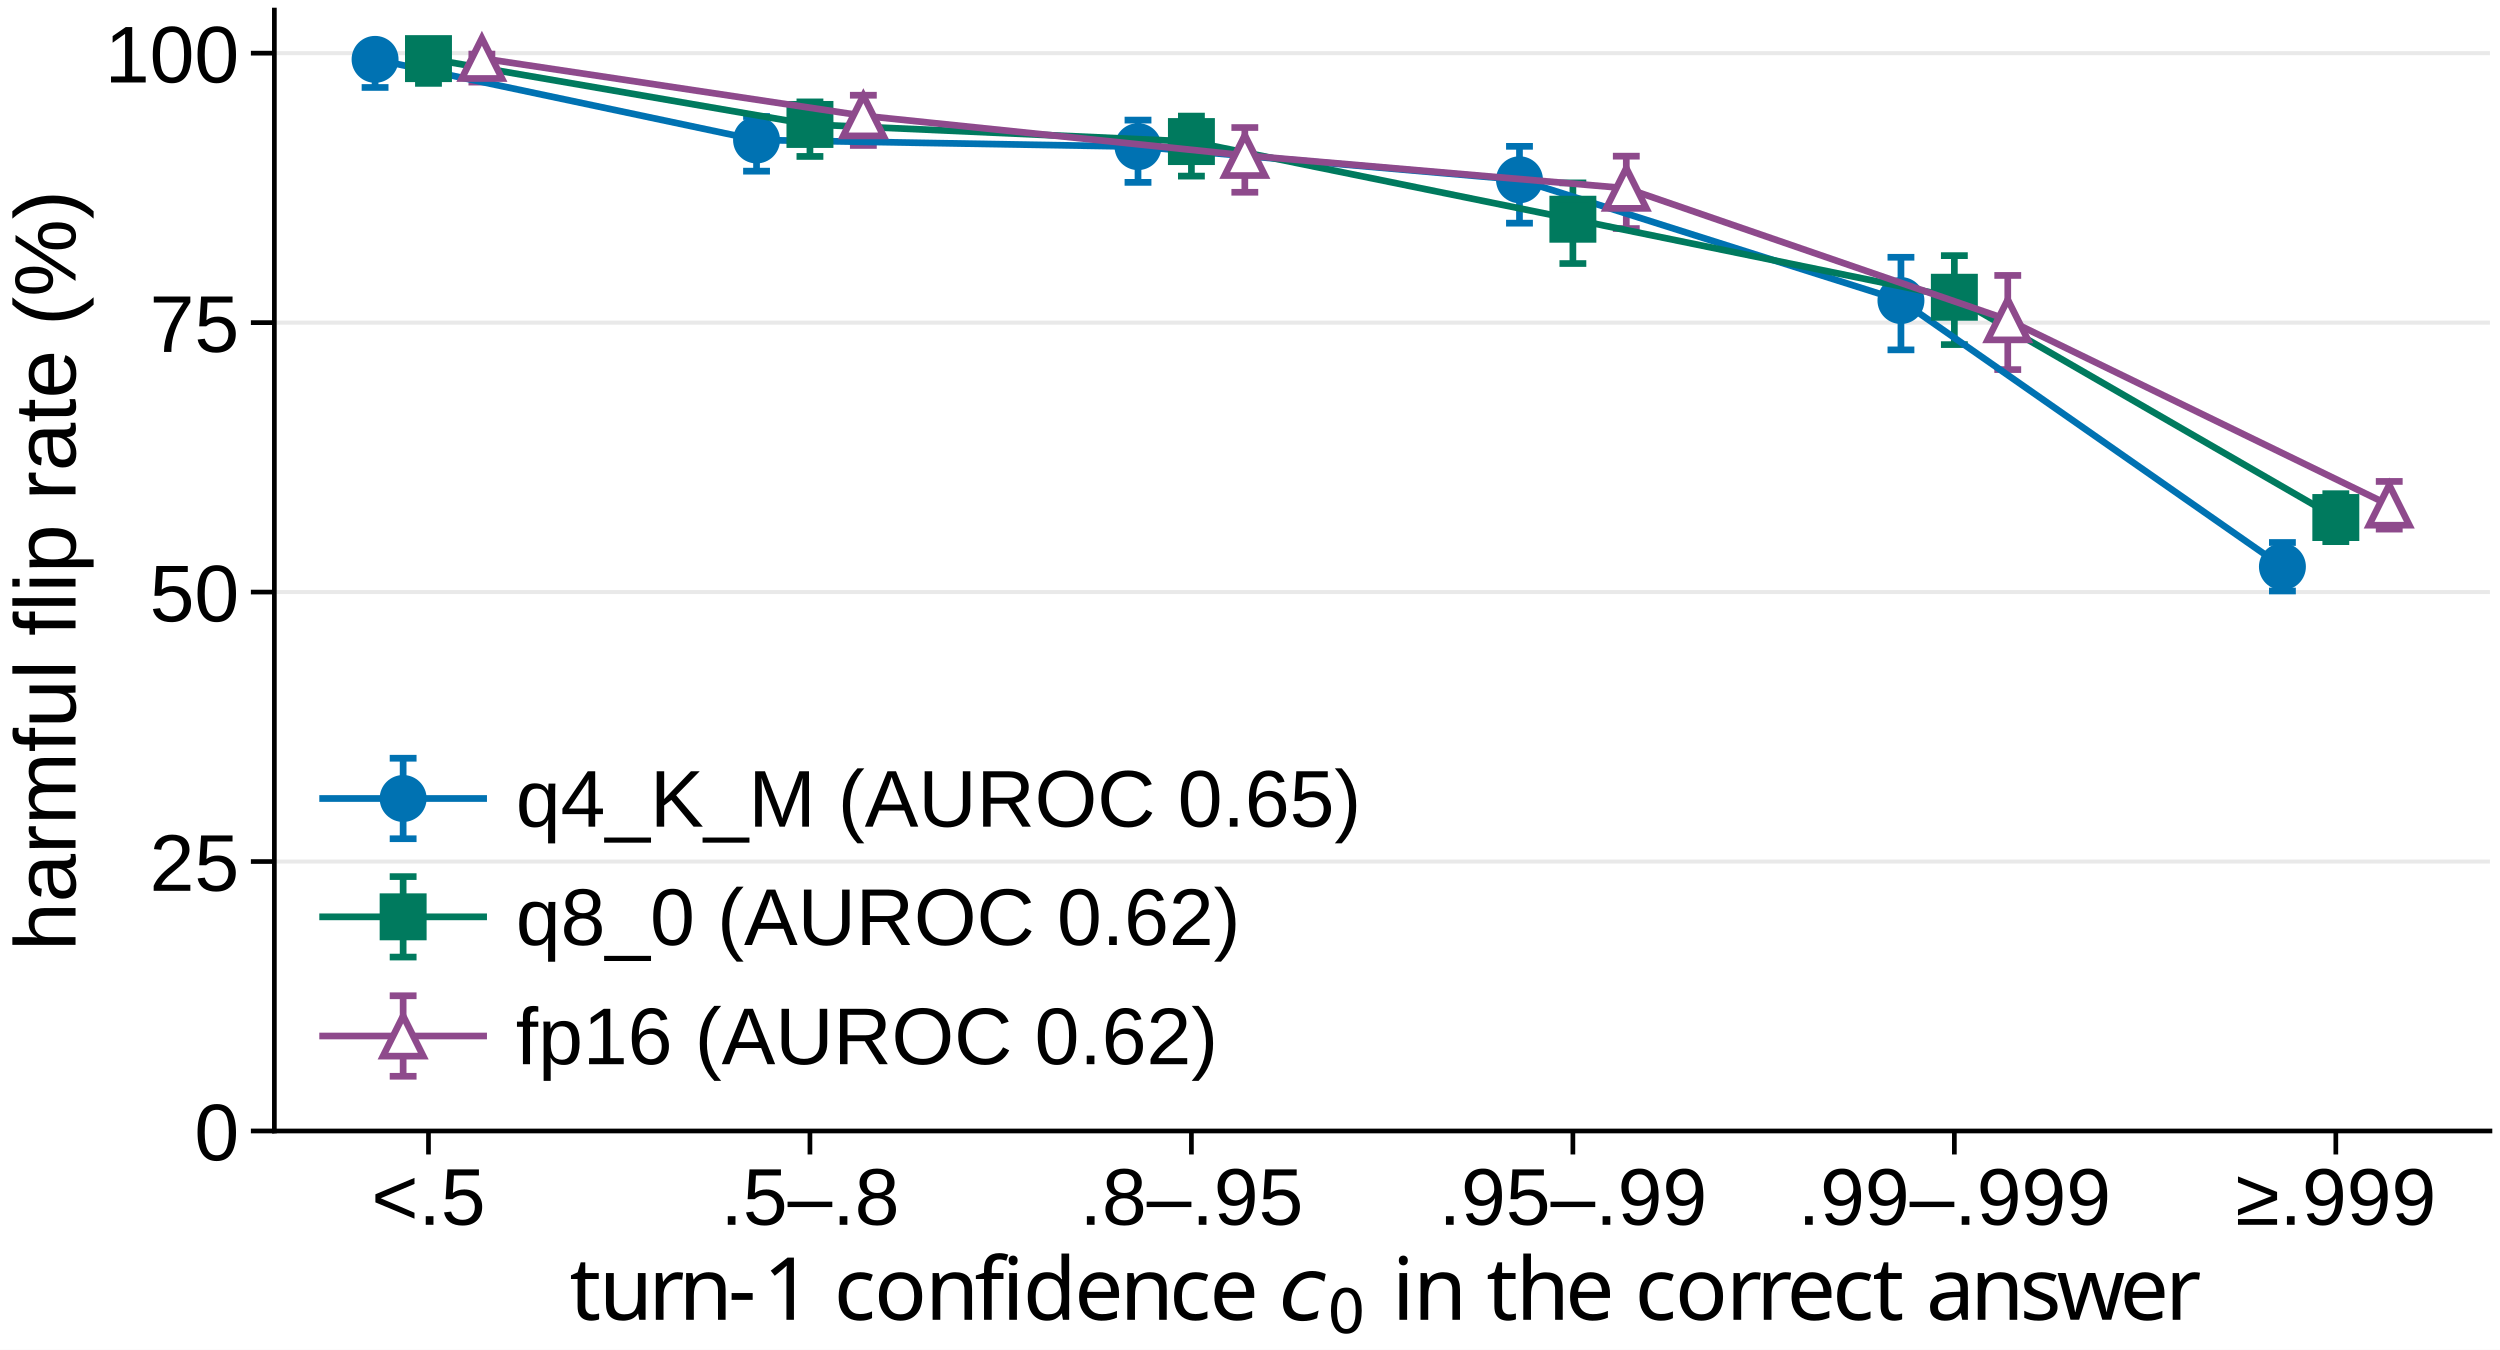
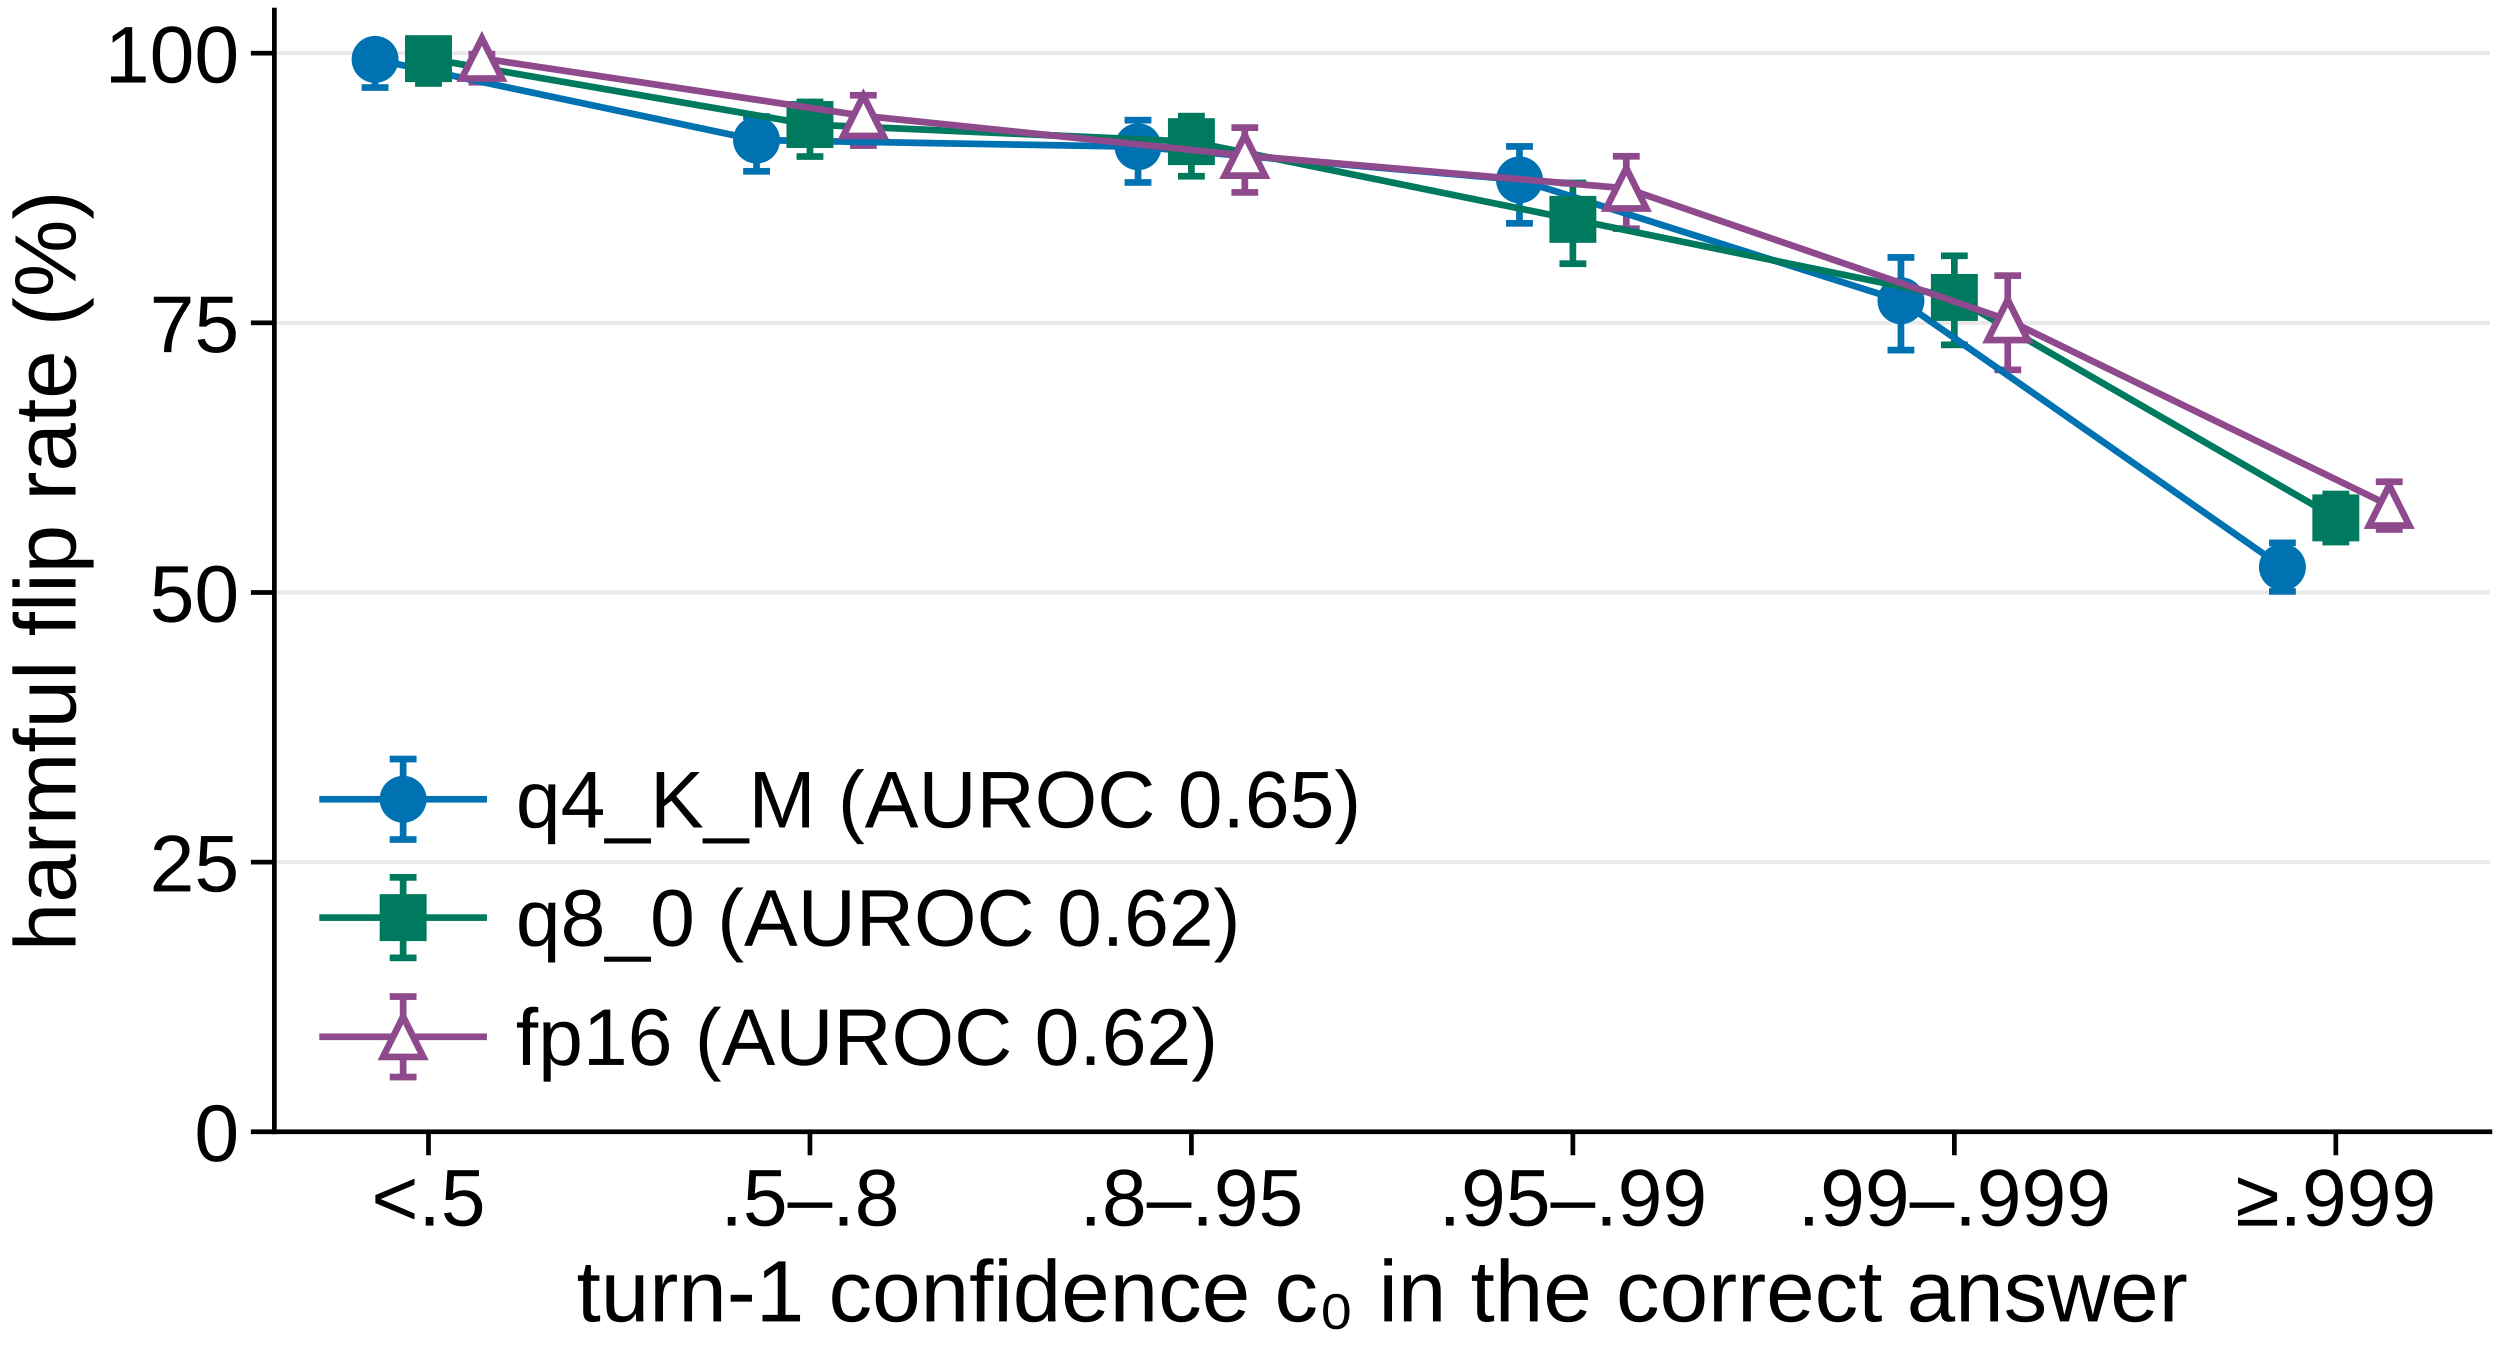
<svg xmlns="http://www.w3.org/2000/svg" xmlns:xlink="http://www.w3.org/1999/xlink" width="745.512pt" height="402.52pt" viewBox="0 0 745.512 402.52" version="1.1">
  <defs>
    <style type="text/css">*{stroke-linejoin: round; stroke-linecap: butt}</style>
  </defs>
  <g id="figure_1">
    <g id="patch_1">
      <path d="M 0 402.52  L 745.512 402.52  L 745.512 0  L 0 0  z " style="fill: #ffffff" />
    </g>
    <g id="axes_1">
      <g id="patch_2">
-         <path d="M 81.817 337.264  L 742.512 337.264  L 742.512 3  L 81.817 3  z " style="fill: #ffffff" />
+         <path d="M 81.817 337.5  L 742.512 337.5  L 742.512 3  L 81.817 3  z " style="fill: #ffffff" />
      </g>
      <g id="matplotlib.axis_1">
        <g id="xtick_1">
          <g id="line2d_1">
            <defs>
              <path id="m3ec4b4670c" d="M 0 0  L 0 7  " style="stroke: #000000; stroke-width: 1.4" />
            </defs>
            <g>
-               <use xlink:href="#m3ec4b4670c" x="127.775" y="337.264" style="stroke: #000000; stroke-width: 1.4" />
+               <use xlink:href="#m3ec4b4670c" x="127.775" y="337.5" style="stroke: #000000; stroke-width: 1.4" />
            </g>
          </g>
          <g id="text_1">
-             <text style="font-size: 24px; font-family: 'Segoe UI', 'Arial', 'DejaVu Sans'; text-anchor: middle" x="127.775" y="365.237" transform="rotate(-0 127.7745 365.237)">&lt;.5</text>
+             <text style="font-size: 24px; font-family: 'Segoe UI', 'Arial', 'DejaVu Sans'; text-anchor: middle" x="127.775" y="365.473" transform="rotate(-0 127.7745 365.4726)">&lt;.5</text>
          </g>
        </g>
        <g id="xtick_2">
          <g id="line2d_2">
            <g>
-               <use xlink:href="#m3ec4b4670c" x="241.53" y="337.264" style="stroke: #000000; stroke-width: 1.4" />
+               <use xlink:href="#m3ec4b4670c" x="241.53" y="337.5" style="stroke: #000000; stroke-width: 1.4" />
            </g>
          </g>
          <g id="text_2">
-             <text style="font-size: 24px; font-family: 'Segoe UI', 'Arial', 'DejaVu Sans'; text-anchor: middle" x="241.53" y="365.237" transform="rotate(-0 241.5304 365.237)">.5–.8</text>
+             <text style="font-size: 24px; font-family: 'Segoe UI', 'Arial', 'DejaVu Sans'; text-anchor: middle" x="241.53" y="365.473" transform="rotate(-0 241.5304 365.4726)">.5–.8</text>
          </g>
        </g>
        <g id="xtick_3">
          <g id="line2d_3">
            <g>
-               <use xlink:href="#m3ec4b4670c" x="355.286" y="337.264" style="stroke: #000000; stroke-width: 1.4" />
+               <use xlink:href="#m3ec4b4670c" x="355.286" y="337.5" style="stroke: #000000; stroke-width: 1.4" />
            </g>
          </g>
          <g id="text_3">
-             <text style="font-size: 24px; font-family: 'Segoe UI', 'Arial', 'DejaVu Sans'; text-anchor: middle" x="355.286" y="365.237" transform="rotate(-0 355.2864 365.237)">.8–.95</text>
+             <text style="font-size: 24px; font-family: 'Segoe UI', 'Arial', 'DejaVu Sans'; text-anchor: middle" x="355.286" y="365.473" transform="rotate(-0 355.2864 365.4726)">.8–.95</text>
          </g>
        </g>
        <g id="xtick_4">
          <g id="line2d_4">
            <g>
-               <use xlink:href="#m3ec4b4670c" x="469.042" y="337.264" style="stroke: #000000; stroke-width: 1.4" />
+               <use xlink:href="#m3ec4b4670c" x="469.042" y="337.5" style="stroke: #000000; stroke-width: 1.4" />
            </g>
          </g>
          <g id="text_4">
-             <text style="font-size: 24px; font-family: 'Segoe UI', 'Arial', 'DejaVu Sans'; text-anchor: middle" x="469.042" y="365.237" transform="rotate(-0 469.0423 365.237)">.95–.99</text>
+             <text style="font-size: 24px; font-family: 'Segoe UI', 'Arial', 'DejaVu Sans'; text-anchor: middle" x="469.042" y="365.473" transform="rotate(-0 469.0423 365.4726)">.95–.99</text>
          </g>
        </g>
        <g id="xtick_5">
          <g id="line2d_5">
            <g>
-               <use xlink:href="#m3ec4b4670c" x="582.798" y="337.264" style="stroke: #000000; stroke-width: 1.4" />
+               <use xlink:href="#m3ec4b4670c" x="582.798" y="337.5" style="stroke: #000000; stroke-width: 1.4" />
            </g>
          </g>
          <g id="text_5">
-             <text style="font-size: 24px; font-family: 'Segoe UI', 'Arial', 'DejaVu Sans'; text-anchor: middle" x="582.798" y="365.237" transform="rotate(-0 582.7982 365.237)">.99–.999</text>
+             <text style="font-size: 24px; font-family: 'Segoe UI', 'Arial', 'DejaVu Sans'; text-anchor: middle" x="582.798" y="365.473" transform="rotate(-0 582.7982 365.4726)">.99–.999</text>
          </g>
        </g>
        <g id="xtick_6">
          <g id="line2d_6">
            <g>
-               <use xlink:href="#m3ec4b4670c" x="696.554" y="337.264" style="stroke: #000000; stroke-width: 1.4" />
+               <use xlink:href="#m3ec4b4670c" x="696.554" y="337.5" style="stroke: #000000; stroke-width: 1.4" />
            </g>
          </g>
          <g id="text_6">
-             <text style="font-size: 24px; font-family: 'Segoe UI', 'Arial', 'DejaVu Sans'; text-anchor: middle" x="696.554" y="365.237" transform="rotate(-0 696.5542 365.237)">≥.999</text>
+             <text style="font-size: 24px; font-family: 'Segoe UI', 'Arial', 'DejaVu Sans'; text-anchor: middle" x="696.554" y="365.473" transform="rotate(-0 696.5542 365.4726)">≥.999</text>
          </g>
        </g>
        <g id="text_7">
-           <g transform="translate(169.8443 394.0478)">
-             <text>
-               <tspan x="0" y="-0.469" style="font-size: 26px; font-family: 'Segoe UI'">t</tspan>
-               <tspan x="8.811" y="-0.469" style="font-size: 26px; font-family: 'Segoe UI'">u</tspan>
-               <tspan x="23.524" y="-0.469" style="font-size: 26px; font-family: 'Segoe UI'">r</tspan>
-               <tspan x="32.563" y="-0.469" style="font-size: 26px; font-family: 'Segoe UI'">n</tspan>
-               <tspan x="47.277" y="-0.469" style="font-size: 26px; font-family: 'Segoe UI'">-</tspan>
-               <tspan x="57.675" y="-0.469" style="font-size: 26px; font-family: 'Segoe UI'">1</tspan>
-               <tspan x="71.69" y="-0.469" style="font-size: 26px; font-family: 'Segoe UI'"> </tspan>
-               <tspan x="78.812" y="-0.469" style="font-size: 26px; font-family: 'Segoe UI'">c</tspan>
-               <tspan x="90.822" y="-0.469" style="font-size: 26px; font-family: 'Segoe UI'">o</tspan>
-               <tspan x="106.057" y="-0.469" style="font-size: 26px; font-family: 'Segoe UI'">n</tspan>
-               <tspan x="120.771" y="-0.469" style="font-size: 26px; font-family: 'Segoe UI'">f</tspan>
-               <tspan x="128.908" y="-0.469" style="font-size: 26px; font-family: 'Segoe UI'">i</tspan>
-               <tspan x="135.205" y="-0.469" style="font-size: 26px; font-family: 'Segoe UI'">d</tspan>
-               <tspan x="150.516" y="-0.469" style="font-size: 26px; font-family: 'Segoe UI'">e</tspan>
-               <tspan x="164.112" y="-0.469" style="font-size: 26px; font-family: 'Segoe UI'">n</tspan>
-               <tspan x="178.826" y="-0.469" style="font-size: 26px; font-family: 'Segoe UI'">c</tspan>
-               <tspan x="190.836" y="-0.469" style="font-size: 26px; font-family: 'Segoe UI'">e</tspan>
-               <tspan x="204.433" y="-0.469" style="font-size: 26px; font-family: 'Segoe UI'"> </tspan>
-               <tspan x="238.14" y="-0.469" style="font-size: 26px; font-family: 'Segoe UI'"> </tspan>
-               <tspan x="245.262" y="-0.469" style="font-size: 26px; font-family: 'Segoe UI'">i</tspan>
-               <tspan x="251.559" y="-0.469" style="font-size: 26px; font-family: 'Segoe UI'">n</tspan>
-               <tspan x="266.273" y="-0.469" style="font-size: 26px; font-family: 'Segoe UI'"> </tspan>
-               <tspan x="273.395" y="-0.469" style="font-size: 26px; font-family: 'Segoe UI'">t</tspan>
-               <tspan x="282.205" y="-0.469" style="font-size: 26px; font-family: 'Segoe UI'">h</tspan>
-               <tspan x="296.919" y="-0.469" style="font-size: 26px; font-family: 'Segoe UI'">e</tspan>
-               <tspan x="310.516" y="-0.469" style="font-size: 26px; font-family: 'Segoe UI'"> </tspan>
-               <tspan x="317.638" y="-0.469" style="font-size: 26px; font-family: 'Segoe UI'">c</tspan>
-               <tspan x="329.648" y="-0.469" style="font-size: 26px; font-family: 'Segoe UI'">o</tspan>
-               <tspan x="344.882" y="-0.469" style="font-size: 26px; font-family: 'Segoe UI'">r</tspan>
-               <tspan x="353.921" y="-0.469" style="font-size: 26px; font-family: 'Segoe UI'">r</tspan>
-               <tspan x="362.96" y="-0.469" style="font-size: 26px; font-family: 'Segoe UI'">e</tspan>
-               <tspan x="376.557" y="-0.469" style="font-size: 26px; font-family: 'Segoe UI'">c</tspan>
-               <tspan x="388.567" y="-0.469" style="font-size: 26px; font-family: 'Segoe UI'">t</tspan>
-               <tspan x="397.377" y="-0.469" style="font-size: 26px; font-family: 'Segoe UI'"> </tspan>
-               <tspan x="404.499" y="-0.469" style="font-size: 26px; font-family: 'Segoe UI'">a</tspan>
-               <tspan x="417.728" y="-0.469" style="font-size: 26px; font-family: 'Segoe UI'">n</tspan>
-               <tspan x="432.442" y="-0.469" style="font-size: 26px; font-family: 'Segoe UI'">s</tspan>
-               <tspan x="443.474" y="-0.469" style="font-size: 26px; font-family: 'Segoe UI'">w</tspan>
-               <tspan x="462.263" y="-0.469" style="font-size: 26px; font-family: 'Segoe UI'">e</tspan>
-               <tspan x="475.86" y="-0.469" style="font-size: 26px; font-family: 'Segoe UI'">r</tspan>
-               <tspan x="211.555" y="-0.469" style="font-style: oblique; font-size: 26px; font-family: 'DejaVu Sans'">c</tspan>
-               <tspan x="225.85" y="3.431" style="font-size: 18.2px; font-family: 'DejaVu Sans'">0</tspan>
-             </text>
-           </g>
+           <text style="font-size: 26px; font-family: 'Segoe UI', 'Arial', 'DejaVu Sans'; text-anchor: middle" x="412.164" y="394.048" transform="rotate(-0 412.1643 394.0478)">turn-1 confidence c₀ in the correct answer</text>
        </g>
      </g>
      <g id="matplotlib.axis_2">
        <g id="ytick_1">
          <g id="line2d_7">
-             <path d="M 81.817 337.264  L 742.512 337.264  " clip-path="url(#pb2211a0a19)" style="fill: none; stroke: #e9e9e9; stroke-width: 1.2; stroke-linecap: square" />
+             <path d="M 81.817 337.5  L 742.512 337.5  " clip-path="url(#p2619f3edb8)" style="fill: none; stroke: #e9e9e9; stroke-width: 1.2; stroke-linecap: square" />
          </g>
          <g id="line2d_8">
            <defs>
              <path id="m8a369579b6" d="M 0 0  L -7 0  " style="stroke: #000000; stroke-width: 1.4" />
            </defs>
            <g>
-               <use xlink:href="#m8a369579b6" x="81.817" y="337.264" style="stroke: #000000; stroke-width: 1.4" />
+               <use xlink:href="#m8a369579b6" x="81.817" y="337.5" style="stroke: #000000; stroke-width: 1.4" />
            </g>
          </g>
          <g id="text_8">
-             <text style="font-size: 24px; font-family: 'Segoe UI', 'Arial', 'DejaVu Sans'; text-anchor: end" x="71.317" y="346.001" transform="rotate(-0 71.31712 346.0007)">0</text>
+             <text style="font-size: 24px; font-family: 'Segoe UI', 'Arial', 'DejaVu Sans'; text-anchor: end" x="71.317" y="346.236" transform="rotate(-0 71.31712 346.2363)">0</text>
          </g>
        </g>
        <g id="ytick_2">
          <g id="line2d_9">
-             <path d="M 81.817 256.912  L 742.512 256.912  " clip-path="url(#pb2211a0a19)" style="fill: none; stroke: #e9e9e9; stroke-width: 1.2; stroke-linecap: square" />
+             <path d="M 81.817 257.091  L 742.512 257.091  " clip-path="url(#p2619f3edb8)" style="fill: none; stroke: #e9e9e9; stroke-width: 1.2; stroke-linecap: square" />
          </g>
          <g id="line2d_10">
            <g>
-               <use xlink:href="#m8a369579b6" x="81.817" y="256.912" style="stroke: #000000; stroke-width: 1.4" />
+               <use xlink:href="#m8a369579b6" x="81.817" y="257.091" style="stroke: #000000; stroke-width: 1.4" />
            </g>
          </g>
          <g id="text_9">
-             <text style="font-size: 24px; font-family: 'Segoe UI', 'Arial', 'DejaVu Sans'; text-anchor: end" x="71.317" y="265.649" transform="rotate(-0 71.31712 265.6487)">25</text>
+             <text style="font-size: 24px; font-family: 'Segoe UI', 'Arial', 'DejaVu Sans'; text-anchor: end" x="71.317" y="265.828" transform="rotate(-0 71.31712 265.8277)">25</text>
          </g>
        </g>
        <g id="ytick_3">
          <g id="line2d_11">
-             <path d="M 81.817 176.56  L 742.512 176.56  " clip-path="url(#pb2211a0a19)" style="fill: none; stroke: #e9e9e9; stroke-width: 1.2; stroke-linecap: square" />
+             <path d="M 81.817 176.683  L 742.512 176.683  " clip-path="url(#p2619f3edb8)" style="fill: none; stroke: #e9e9e9; stroke-width: 1.2; stroke-linecap: square" />
          </g>
          <g id="line2d_12">
            <g>
-               <use xlink:href="#m8a369579b6" x="81.817" y="176.56" style="stroke: #000000; stroke-width: 1.4" />
+               <use xlink:href="#m8a369579b6" x="81.817" y="176.683" style="stroke: #000000; stroke-width: 1.4" />
            </g>
          </g>
          <g id="text_10">
-             <text style="font-size: 24px; font-family: 'Segoe UI', 'Arial', 'DejaVu Sans'; text-anchor: end" x="71.317" y="185.297" transform="rotate(-0 71.31712 185.2968)">50</text>
+             <text style="font-size: 24px; font-family: 'Segoe UI', 'Arial', 'DejaVu Sans'; text-anchor: end" x="71.317" y="185.419" transform="rotate(-0 71.31712 185.4191)">50</text>
          </g>
        </g>
        <g id="ytick_4">
          <g id="line2d_13">
-             <path d="M 81.817 96.208  L 742.512 96.208  " clip-path="url(#pb2211a0a19)" style="fill: none; stroke: #e9e9e9; stroke-width: 1.2; stroke-linecap: square" />
+             <path d="M 81.817 96.274  L 742.512 96.274  " clip-path="url(#p2619f3edb8)" style="fill: none; stroke: #e9e9e9; stroke-width: 1.2; stroke-linecap: square" />
          </g>
          <g id="line2d_14">
            <g>
-               <use xlink:href="#m8a369579b6" x="81.817" y="96.208" style="stroke: #000000; stroke-width: 1.4" />
+               <use xlink:href="#m8a369579b6" x="81.817" y="96.274" style="stroke: #000000; stroke-width: 1.4" />
            </g>
          </g>
          <g id="text_11">
-             <text style="font-size: 24px; font-family: 'Segoe UI', 'Arial', 'DejaVu Sans'; text-anchor: end" x="71.317" y="104.945" transform="rotate(-0 71.31712 104.9448)">75</text>
+             <text style="font-size: 24px; font-family: 'Segoe UI', 'Arial', 'DejaVu Sans'; text-anchor: end" x="71.317" y="105.011" transform="rotate(-0 71.31712 105.0105)">75</text>
          </g>
        </g>
        <g id="ytick_5">
          <g id="line2d_15">
-             <path d="M 81.817 15.857  L 742.512 15.857  " clip-path="url(#pb2211a0a19)" style="fill: none; stroke: #e9e9e9; stroke-width: 1.2; stroke-linecap: square" />
+             <path d="M 81.817 15.866  L 742.512 15.866  " clip-path="url(#p2619f3edb8)" style="fill: none; stroke: #e9e9e9; stroke-width: 1.2; stroke-linecap: square" />
          </g>
          <g id="line2d_16">
            <g>
-               <use xlink:href="#m8a369579b6" x="81.817" y="15.857" style="stroke: #000000; stroke-width: 1.4" />
+               <use xlink:href="#m8a369579b6" x="81.817" y="15.866" style="stroke: #000000; stroke-width: 1.4" />
            </g>
          </g>
          <g id="text_12">
-             <text style="font-size: 24px; font-family: 'Segoe UI', 'Arial', 'DejaVu Sans'; text-anchor: end" x="71.317" y="24.593" transform="rotate(-0 71.31712 24.59288)">100</text>
+             <text style="font-size: 24px; font-family: 'Segoe UI', 'Arial', 'DejaVu Sans'; text-anchor: end" x="71.317" y="24.602" transform="rotate(-0 71.31712 24.60194)">100</text>
          </g>
        </g>
        <g id="text_13">
-           <text style="font-size: 26px; font-family: 'Segoe UI', 'Arial', 'DejaVu Sans'; text-anchor: middle" x="22.525" y="170.132" transform="rotate(-90 22.52462 170.1323)">harmful flip rate (%)</text>
+           <text style="font-size: 26px; font-family: 'Segoe UI', 'Arial', 'DejaVu Sans'; text-anchor: middle" x="22.525" y="170.25" transform="rotate(-90 22.52462 170.2501)">harmful flip rate (%)</text>
        </g>
      </g>
      <g id="LineCollection_1">
-         <path d="M 111.849 26.087  L 111.849 16.183  " clip-path="url(#pb2211a0a19)" style="fill: none; stroke: #0072b2; stroke-width: 2" />
-         <path d="M 225.605 51.045  L 225.605 34.736  " clip-path="url(#pb2211a0a19)" style="fill: none; stroke: #0072b2; stroke-width: 2" />
-         <path d="M 339.361 54.381  L 339.361 35.815  " clip-path="url(#pb2211a0a19)" style="fill: none; stroke: #0072b2; stroke-width: 2" />
-         <path d="M 453.116 66.545  L 453.116 43.636  " clip-path="url(#pb2211a0a19)" style="fill: none; stroke: #0072b2; stroke-width: 2" />
-         <path d="M 566.872 104.33  L 566.872 76.721  " clip-path="url(#pb2211a0a19)" style="fill: none; stroke: #0072b2; stroke-width: 2" />
-         <path d="M 680.628 176.236  L 680.628 161.773  " clip-path="url(#pb2211a0a19)" style="fill: none; stroke: #0072b2; stroke-width: 2" />
+         <path d="M 111.849 26.104  L 111.849 16.192  " clip-path="url(#p2619f3edb8)" style="fill: none; stroke: #0072b2; stroke-width: 2" />
+         <path d="M 225.605 51.079  L 225.605 34.758  " clip-path="url(#p2619f3edb8)" style="fill: none; stroke: #0072b2; stroke-width: 2" />
+         <path d="M 339.361 54.417  L 339.361 35.838  " clip-path="url(#p2619f3edb8)" style="fill: none; stroke: #0072b2; stroke-width: 2" />
+         <path d="M 453.116 66.59  L 453.116 43.664  " clip-path="url(#p2619f3edb8)" style="fill: none; stroke: #0072b2; stroke-width: 2" />
+         <path d="M 566.872 104.401  L 566.872 76.773  " clip-path="url(#p2619f3edb8)" style="fill: none; stroke: #0072b2; stroke-width: 2" />
+         <path d="M 680.628 176.358  L 680.628 161.885  " clip-path="url(#p2619f3edb8)" style="fill: none; stroke: #0072b2; stroke-width: 2" />
      </g>
      <g id="line2d_17">
        <defs>
          <path id="m0f00be77fc" d="M 4 0  L -4 -0  " style="stroke: #0072b2; stroke-width: 2" />
        </defs>
-         <g clip-path="url(#pb2211a0a19)">
-           <use xlink:href="#m0f00be77fc" x="111.849" y="26.087" style="fill: #0072b2; stroke: #0072b2; stroke-width: 2" />
-           <use xlink:href="#m0f00be77fc" x="225.605" y="51.045" style="fill: #0072b2; stroke: #0072b2; stroke-width: 2" />
-           <use xlink:href="#m0f00be77fc" x="339.361" y="54.381" style="fill: #0072b2; stroke: #0072b2; stroke-width: 2" />
-           <use xlink:href="#m0f00be77fc" x="453.116" y="66.545" style="fill: #0072b2; stroke: #0072b2; stroke-width: 2" />
-           <use xlink:href="#m0f00be77fc" x="566.872" y="104.33" style="fill: #0072b2; stroke: #0072b2; stroke-width: 2" />
-           <use xlink:href="#m0f00be77fc" x="680.628" y="176.236" style="fill: #0072b2; stroke: #0072b2; stroke-width: 2" />
+         <g clip-path="url(#p2619f3edb8)">
+           <use xlink:href="#m0f00be77fc" x="111.849" y="26.104" style="fill: #0072b2; stroke: #0072b2; stroke-width: 2" />
+           <use xlink:href="#m0f00be77fc" x="225.605" y="51.079" style="fill: #0072b2; stroke: #0072b2; stroke-width: 2" />
+           <use xlink:href="#m0f00be77fc" x="339.361" y="54.417" style="fill: #0072b2; stroke: #0072b2; stroke-width: 2" />
+           <use xlink:href="#m0f00be77fc" x="453.116" y="66.59" style="fill: #0072b2; stroke: #0072b2; stroke-width: 2" />
+           <use xlink:href="#m0f00be77fc" x="566.872" y="104.401" style="fill: #0072b2; stroke: #0072b2; stroke-width: 2" />
+           <use xlink:href="#m0f00be77fc" x="680.628" y="176.358" style="fill: #0072b2; stroke: #0072b2; stroke-width: 2" />
        </g>
      </g>
      <g id="line2d_18">
-         <g clip-path="url(#pb2211a0a19)">
-           <use xlink:href="#m0f00be77fc" x="111.849" y="16.183" style="fill: #0072b2; stroke: #0072b2; stroke-width: 2" />
-           <use xlink:href="#m0f00be77fc" x="225.605" y="34.736" style="fill: #0072b2; stroke: #0072b2; stroke-width: 2" />
-           <use xlink:href="#m0f00be77fc" x="339.361" y="35.815" style="fill: #0072b2; stroke: #0072b2; stroke-width: 2" />
-           <use xlink:href="#m0f00be77fc" x="453.116" y="43.636" style="fill: #0072b2; stroke: #0072b2; stroke-width: 2" />
-           <use xlink:href="#m0f00be77fc" x="566.872" y="76.721" style="fill: #0072b2; stroke: #0072b2; stroke-width: 2" />
-           <use xlink:href="#m0f00be77fc" x="680.628" y="161.773" style="fill: #0072b2; stroke: #0072b2; stroke-width: 2" />
+         <g clip-path="url(#p2619f3edb8)">
+           <use xlink:href="#m0f00be77fc" x="111.849" y="16.192" style="fill: #0072b2; stroke: #0072b2; stroke-width: 2" />
+           <use xlink:href="#m0f00be77fc" x="225.605" y="34.758" style="fill: #0072b2; stroke: #0072b2; stroke-width: 2" />
+           <use xlink:href="#m0f00be77fc" x="339.361" y="35.838" style="fill: #0072b2; stroke: #0072b2; stroke-width: 2" />
+           <use xlink:href="#m0f00be77fc" x="453.116" y="43.664" style="fill: #0072b2; stroke: #0072b2; stroke-width: 2" />
+           <use xlink:href="#m0f00be77fc" x="566.872" y="76.773" style="fill: #0072b2; stroke: #0072b2; stroke-width: 2" />
+           <use xlink:href="#m0f00be77fc" x="680.628" y="161.885" style="fill: #0072b2; stroke: #0072b2; stroke-width: 2" />
        </g>
      </g>
      <g id="LineCollection_2">
-         <path d="M 127.775 24.872  L 127.775 16.143  " clip-path="url(#pb2211a0a19)" style="fill: none; stroke: #007a5e; stroke-width: 2" />
-         <path d="M 241.53 46.65  L 241.53 30.383  " clip-path="url(#pb2211a0a19)" style="fill: none; stroke: #007a5e; stroke-width: 2" />
-         <path d="M 355.286 52.515  L 355.286 34.619  " clip-path="url(#pb2211a0a19)" style="fill: none; stroke: #007a5e; stroke-width: 2" />
-         <path d="M 469.042 78.587  L 469.042 54.527  " clip-path="url(#pb2211a0a19)" style="fill: none; stroke: #007a5e; stroke-width: 2" />
-         <path d="M 582.798 102.757  L 582.798 76.232  " clip-path="url(#pb2211a0a19)" style="fill: none; stroke: #007a5e; stroke-width: 2" />
-         <path d="M 696.554 161.52  L 696.554 147.225  " clip-path="url(#pb2211a0a19)" style="fill: none; stroke: #007a5e; stroke-width: 2" />
+         <path d="M 127.775 24.887  L 127.775 16.153  " clip-path="url(#p2619f3edb8)" style="fill: none; stroke: #007a5e; stroke-width: 2" />
+         <path d="M 241.53 46.681  L 241.53 30.402  " clip-path="url(#p2619f3edb8)" style="fill: none; stroke: #007a5e; stroke-width: 2" />
+         <path d="M 355.286 52.55  L 355.286 34.641  " clip-path="url(#p2619f3edb8)" style="fill: none; stroke: #007a5e; stroke-width: 2" />
+         <path d="M 469.042 78.64  L 469.042 54.563  " clip-path="url(#p2619f3edb8)" style="fill: none; stroke: #007a5e; stroke-width: 2" />
+         <path d="M 582.798 102.827  L 582.798 76.284  " clip-path="url(#p2619f3edb8)" style="fill: none; stroke: #007a5e; stroke-width: 2" />
+         <path d="M 696.554 161.632  L 696.554 147.326  " clip-path="url(#p2619f3edb8)" style="fill: none; stroke: #007a5e; stroke-width: 2" />
      </g>
      <g id="line2d_19">
        <defs>
          <path id="me9a6c45b35" d="M 4 0  L -4 -0  " style="stroke: #007a5e; stroke-width: 2" />
        </defs>
-         <g clip-path="url(#pb2211a0a19)">
-           <use xlink:href="#me9a6c45b35" x="127.775" y="24.872" style="fill: #007a5e; stroke: #007a5e; stroke-width: 2" />
-           <use xlink:href="#me9a6c45b35" x="241.53" y="46.65" style="fill: #007a5e; stroke: #007a5e; stroke-width: 2" />
-           <use xlink:href="#me9a6c45b35" x="355.286" y="52.515" style="fill: #007a5e; stroke: #007a5e; stroke-width: 2" />
-           <use xlink:href="#me9a6c45b35" x="469.042" y="78.587" style="fill: #007a5e; stroke: #007a5e; stroke-width: 2" />
-           <use xlink:href="#me9a6c45b35" x="582.798" y="102.757" style="fill: #007a5e; stroke: #007a5e; stroke-width: 2" />
-           <use xlink:href="#me9a6c45b35" x="696.554" y="161.52" style="fill: #007a5e; stroke: #007a5e; stroke-width: 2" />
+         <g clip-path="url(#p2619f3edb8)">
+           <use xlink:href="#me9a6c45b35" x="127.775" y="24.887" style="fill: #007a5e; stroke: #007a5e; stroke-width: 2" />
+           <use xlink:href="#me9a6c45b35" x="241.53" y="46.681" style="fill: #007a5e; stroke: #007a5e; stroke-width: 2" />
+           <use xlink:href="#me9a6c45b35" x="355.286" y="52.55" style="fill: #007a5e; stroke: #007a5e; stroke-width: 2" />
+           <use xlink:href="#me9a6c45b35" x="469.042" y="78.64" style="fill: #007a5e; stroke: #007a5e; stroke-width: 2" />
+           <use xlink:href="#me9a6c45b35" x="582.798" y="102.827" style="fill: #007a5e; stroke: #007a5e; stroke-width: 2" />
+           <use xlink:href="#me9a6c45b35" x="696.554" y="161.632" style="fill: #007a5e; stroke: #007a5e; stroke-width: 2" />
        </g>
      </g>
      <g id="line2d_20">
-         <g clip-path="url(#pb2211a0a19)">
-           <use xlink:href="#me9a6c45b35" x="127.775" y="16.143" style="fill: #007a5e; stroke: #007a5e; stroke-width: 2" />
-           <use xlink:href="#me9a6c45b35" x="241.53" y="30.383" style="fill: #007a5e; stroke: #007a5e; stroke-width: 2" />
-           <use xlink:href="#me9a6c45b35" x="355.286" y="34.619" style="fill: #007a5e; stroke: #007a5e; stroke-width: 2" />
-           <use xlink:href="#me9a6c45b35" x="469.042" y="54.527" style="fill: #007a5e; stroke: #007a5e; stroke-width: 2" />
-           <use xlink:href="#me9a6c45b35" x="582.798" y="76.232" style="fill: #007a5e; stroke: #007a5e; stroke-width: 2" />
-           <use xlink:href="#me9a6c45b35" x="696.554" y="147.225" style="fill: #007a5e; stroke: #007a5e; stroke-width: 2" />
+         <g clip-path="url(#p2619f3edb8)">
+           <use xlink:href="#me9a6c45b35" x="127.775" y="16.153" style="fill: #007a5e; stroke: #007a5e; stroke-width: 2" />
+           <use xlink:href="#me9a6c45b35" x="241.53" y="30.402" style="fill: #007a5e; stroke: #007a5e; stroke-width: 2" />
+           <use xlink:href="#me9a6c45b35" x="355.286" y="34.641" style="fill: #007a5e; stroke: #007a5e; stroke-width: 2" />
+           <use xlink:href="#me9a6c45b35" x="469.042" y="54.563" style="fill: #007a5e; stroke: #007a5e; stroke-width: 2" />
+           <use xlink:href="#me9a6c45b35" x="582.798" y="76.284" style="fill: #007a5e; stroke: #007a5e; stroke-width: 2" />
+           <use xlink:href="#me9a6c45b35" x="696.554" y="147.326" style="fill: #007a5e; stroke: #007a5e; stroke-width: 2" />
        </g>
      </g>
      <g id="LineCollection_3">
-         <path d="M 143.7 24.487  L 143.7 16.131  " clip-path="url(#pb2211a0a19)" style="fill: none; stroke: #8e4a8c; stroke-width: 2" />
-         <path d="M 257.456 43.383  L 257.456 28.395  " clip-path="url(#pb2211a0a19)" style="fill: none; stroke: #8e4a8c; stroke-width: 2" />
-         <path d="M 371.212 57.337  L 371.212 38.031  " clip-path="url(#pb2211a0a19)" style="fill: none; stroke: #8e4a8c; stroke-width: 2" />
-         <path d="M 484.968 68.146  L 484.968 46.575  " clip-path="url(#pb2211a0a19)" style="fill: none; stroke: #8e4a8c; stroke-width: 2" />
-         <path d="M 598.724 110.219  L 598.724 82.131  " clip-path="url(#pb2211a0a19)" style="fill: none; stroke: #8e4a8c; stroke-width: 2" />
-         <path d="M 712.48 157.78  L 712.48 143.562  " clip-path="url(#pb2211a0a19)" style="fill: none; stroke: #8e4a8c; stroke-width: 2" />
+         <path d="M 143.7 24.502  L 143.7 16.14  " clip-path="url(#p2619f3edb8)" style="fill: none; stroke: #8e4a8c; stroke-width: 2" />
+         <path d="M 257.456 43.411  L 257.456 28.413  " clip-path="url(#p2619f3edb8)" style="fill: none; stroke: #8e4a8c; stroke-width: 2" />
+         <path d="M 371.212 57.375  L 371.212 38.056  " clip-path="url(#p2619f3edb8)" style="fill: none; stroke: #8e4a8c; stroke-width: 2" />
+         <path d="M 484.968 68.192  L 484.968 46.606  " clip-path="url(#p2619f3edb8)" style="fill: none; stroke: #8e4a8c; stroke-width: 2" />
+         <path d="M 598.724 110.294  L 598.724 82.186  " clip-path="url(#p2619f3edb8)" style="fill: none; stroke: #8e4a8c; stroke-width: 2" />
+         <path d="M 712.48 157.889  L 712.48 143.661  " clip-path="url(#p2619f3edb8)" style="fill: none; stroke: #8e4a8c; stroke-width: 2" />
      </g>
      <g id="line2d_21">
        <defs>
          <path id="m7253d980cc" d="M 4 0  L -4 -0  " style="stroke: #8e4a8c; stroke-width: 2" />
        </defs>
-         <g clip-path="url(#pb2211a0a19)">
-           <use xlink:href="#m7253d980cc" x="143.7" y="24.487" style="fill: #8e4a8c; stroke: #8e4a8c; stroke-width: 2" />
-           <use xlink:href="#m7253d980cc" x="257.456" y="43.383" style="fill: #8e4a8c; stroke: #8e4a8c; stroke-width: 2" />
-           <use xlink:href="#m7253d980cc" x="371.212" y="57.337" style="fill: #8e4a8c; stroke: #8e4a8c; stroke-width: 2" />
-           <use xlink:href="#m7253d980cc" x="484.968" y="68.146" style="fill: #8e4a8c; stroke: #8e4a8c; stroke-width: 2" />
-           <use xlink:href="#m7253d980cc" x="598.724" y="110.219" style="fill: #8e4a8c; stroke: #8e4a8c; stroke-width: 2" />
-           <use xlink:href="#m7253d980cc" x="712.48" y="157.78" style="fill: #8e4a8c; stroke: #8e4a8c; stroke-width: 2" />
+         <g clip-path="url(#p2619f3edb8)">
+           <use xlink:href="#m7253d980cc" x="143.7" y="24.502" style="fill: #8e4a8c; stroke: #8e4a8c; stroke-width: 2" />
+           <use xlink:href="#m7253d980cc" x="257.456" y="43.411" style="fill: #8e4a8c; stroke: #8e4a8c; stroke-width: 2" />
+           <use xlink:href="#m7253d980cc" x="371.212" y="57.375" style="fill: #8e4a8c; stroke: #8e4a8c; stroke-width: 2" />
+           <use xlink:href="#m7253d980cc" x="484.968" y="68.192" style="fill: #8e4a8c; stroke: #8e4a8c; stroke-width: 2" />
+           <use xlink:href="#m7253d980cc" x="598.724" y="110.294" style="fill: #8e4a8c; stroke: #8e4a8c; stroke-width: 2" />
+           <use xlink:href="#m7253d980cc" x="712.48" y="157.889" style="fill: #8e4a8c; stroke: #8e4a8c; stroke-width: 2" />
        </g>
      </g>
      <g id="line2d_22">
-         <g clip-path="url(#pb2211a0a19)">
-           <use xlink:href="#m7253d980cc" x="143.7" y="16.131" style="fill: #8e4a8c; stroke: #8e4a8c; stroke-width: 2" />
-           <use xlink:href="#m7253d980cc" x="257.456" y="28.395" style="fill: #8e4a8c; stroke: #8e4a8c; stroke-width: 2" />
-           <use xlink:href="#m7253d980cc" x="371.212" y="38.031" style="fill: #8e4a8c; stroke: #8e4a8c; stroke-width: 2" />
-           <use xlink:href="#m7253d980cc" x="484.968" y="46.575" style="fill: #8e4a8c; stroke: #8e4a8c; stroke-width: 2" />
-           <use xlink:href="#m7253d980cc" x="598.724" y="82.131" style="fill: #8e4a8c; stroke: #8e4a8c; stroke-width: 2" />
-           <use xlink:href="#m7253d980cc" x="712.48" y="143.562" style="fill: #8e4a8c; stroke: #8e4a8c; stroke-width: 2" />
+         <g clip-path="url(#p2619f3edb8)">
+           <use xlink:href="#m7253d980cc" x="143.7" y="16.14" style="fill: #8e4a8c; stroke: #8e4a8c; stroke-width: 2" />
+           <use xlink:href="#m7253d980cc" x="257.456" y="28.413" style="fill: #8e4a8c; stroke: #8e4a8c; stroke-width: 2" />
+           <use xlink:href="#m7253d980cc" x="371.212" y="38.056" style="fill: #8e4a8c; stroke: #8e4a8c; stroke-width: 2" />
+           <use xlink:href="#m7253d980cc" x="484.968" y="46.606" style="fill: #8e4a8c; stroke: #8e4a8c; stroke-width: 2" />
+           <use xlink:href="#m7253d980cc" x="598.724" y="82.186" style="fill: #8e4a8c; stroke: #8e4a8c; stroke-width: 2" />
+           <use xlink:href="#m7253d980cc" x="712.48" y="143.661" style="fill: #8e4a8c; stroke: #8e4a8c; stroke-width: 2" />
        </g>
      </g>
      <g id="line2d_23">
-         <path d="M 111.849 17.704  L 225.605 41.742  L 339.361 43.729  L 453.116 53.609  L 566.872 89.622  L 680.628 168.989  " clip-path="url(#pb2211a0a19)" style="fill: none; stroke: #0072b2; stroke-width: 2; stroke-linecap: square" />
+         <path d="M 111.849 17.714  L 225.605 41.769  L 339.361 43.758  L 453.116 53.645  L 566.872 89.683  L 680.628 169.106  " clip-path="url(#p2619f3edb8)" style="fill: none; stroke: #0072b2; stroke-width: 2; stroke-linecap: square" />
        <defs>
          <path id="m10f4238f36" d="M 0 6  C 1.591 6 3.117 5.368 4.243 4.243  C 5.368 3.117 6 1.591 6 0  C 6 -1.591 5.368 -3.117 4.243 -4.243  C 3.117 -5.368 1.591 -6 0 -6  C -1.591 -6 -3.117 -5.368 -4.243 -4.243  C -5.368 -3.117 -6 -1.591 -6 0  C -6 1.591 -5.368 3.117 -4.243 4.243  C -3.117 5.368 -1.591 6 0 6  z " style="stroke: #0072b2; stroke-width: 2" />
        </defs>
-         <g clip-path="url(#pb2211a0a19)">
-           <use xlink:href="#m10f4238f36" x="111.849" y="17.704" style="fill: #0072b2; stroke: #0072b2; stroke-width: 2" />
-           <use xlink:href="#m10f4238f36" x="225.605" y="41.742" style="fill: #0072b2; stroke: #0072b2; stroke-width: 2" />
-           <use xlink:href="#m10f4238f36" x="339.361" y="43.729" style="fill: #0072b2; stroke: #0072b2; stroke-width: 2" />
-           <use xlink:href="#m10f4238f36" x="453.116" y="53.609" style="fill: #0072b2; stroke: #0072b2; stroke-width: 2" />
-           <use xlink:href="#m10f4238f36" x="566.872" y="89.622" style="fill: #0072b2; stroke: #0072b2; stroke-width: 2" />
-           <use xlink:href="#m10f4238f36" x="680.628" y="168.989" style="fill: #0072b2; stroke: #0072b2; stroke-width: 2" />
+         <g clip-path="url(#p2619f3edb8)">
+           <use xlink:href="#m10f4238f36" x="111.849" y="17.714" style="fill: #0072b2; stroke: #0072b2; stroke-width: 2" />
+           <use xlink:href="#m10f4238f36" x="225.605" y="41.769" style="fill: #0072b2; stroke: #0072b2; stroke-width: 2" />
+           <use xlink:href="#m10f4238f36" x="339.361" y="43.758" style="fill: #0072b2; stroke: #0072b2; stroke-width: 2" />
+           <use xlink:href="#m10f4238f36" x="453.116" y="53.645" style="fill: #0072b2; stroke: #0072b2; stroke-width: 2" />
+           <use xlink:href="#m10f4238f36" x="566.872" y="89.683" style="fill: #0072b2; stroke: #0072b2; stroke-width: 2" />
+           <use xlink:href="#m10f4238f36" x="680.628" y="169.106" style="fill: #0072b2; stroke: #0072b2; stroke-width: 2" />
        </g>
      </g>
      <g id="line2d_24">
-         <path d="M 127.775 17.48  L 241.53 37.114  L 355.286 42.216  L 469.042 65.373  L 582.798 88.644  L 696.554 154.327  " clip-path="url(#pb2211a0a19)" style="fill: none; stroke: #007a5e; stroke-width: 2; stroke-linecap: square" />
+         <path d="M 127.775 17.49  L 241.53 37.138  L 355.286 42.243  L 469.042 65.417  L 582.798 88.704  L 696.554 154.434  " clip-path="url(#p2619f3edb8)" style="fill: none; stroke: #007a5e; stroke-width: 2; stroke-linecap: square" />
        <defs>
          <path id="mb44e4b798e" d="M -6 6  L 6 6  L 6 -6  L -6 -6  z " style="stroke: #007a5e; stroke-width: 2; stroke-linejoin: miter" />
        </defs>
-         <g clip-path="url(#pb2211a0a19)">
-           <use xlink:href="#mb44e4b798e" x="127.775" y="17.48" style="fill: #007a5e; stroke: #007a5e; stroke-width: 2; stroke-linejoin: miter" />
-           <use xlink:href="#mb44e4b798e" x="241.53" y="37.114" style="fill: #007a5e; stroke: #007a5e; stroke-width: 2; stroke-linejoin: miter" />
-           <use xlink:href="#mb44e4b798e" x="355.286" y="42.216" style="fill: #007a5e; stroke: #007a5e; stroke-width: 2; stroke-linejoin: miter" />
-           <use xlink:href="#mb44e4b798e" x="469.042" y="65.373" style="fill: #007a5e; stroke: #007a5e; stroke-width: 2; stroke-linejoin: miter" />
-           <use xlink:href="#mb44e4b798e" x="582.798" y="88.644" style="fill: #007a5e; stroke: #007a5e; stroke-width: 2; stroke-linejoin: miter" />
-           <use xlink:href="#mb44e4b798e" x="696.554" y="154.327" style="fill: #007a5e; stroke: #007a5e; stroke-width: 2; stroke-linejoin: miter" />
+         <g clip-path="url(#p2619f3edb8)">
+           <use xlink:href="#mb44e4b798e" x="127.775" y="17.49" style="fill: #007a5e; stroke: #007a5e; stroke-width: 2; stroke-linejoin: miter" />
+           <use xlink:href="#mb44e4b798e" x="241.53" y="37.138" style="fill: #007a5e; stroke: #007a5e; stroke-width: 2; stroke-linejoin: miter" />
+           <use xlink:href="#mb44e4b798e" x="355.286" y="42.243" style="fill: #007a5e; stroke: #007a5e; stroke-width: 2; stroke-linejoin: miter" />
+           <use xlink:href="#mb44e4b798e" x="469.042" y="65.417" style="fill: #007a5e; stroke: #007a5e; stroke-width: 2; stroke-linejoin: miter" />
+           <use xlink:href="#mb44e4b798e" x="582.798" y="88.704" style="fill: #007a5e; stroke: #007a5e; stroke-width: 2; stroke-linejoin: miter" />
+           <use xlink:href="#mb44e4b798e" x="696.554" y="154.434" style="fill: #007a5e; stroke: #007a5e; stroke-width: 2; stroke-linejoin: miter" />
        </g>
      </g>
      <g id="line2d_25">
-         <path d="M 143.7 17.409  L 257.456 34.524  L 371.212 46.342  L 484.968 56.14  L 598.724 95.345  L 712.48 150.619  " clip-path="url(#pb2211a0a19)" style="fill: none; stroke: #8e4a8c; stroke-width: 2; stroke-linecap: square" />
+         <path d="M 143.7 17.419  L 257.456 34.546  L 371.212 46.373  L 484.968 56.177  L 598.724 95.41  L 712.48 150.723  " clip-path="url(#p2619f3edb8)" style="fill: none; stroke: #8e4a8c; stroke-width: 2; stroke-linecap: square" />
        <defs>
          <path id="m4ac64f8027" d="M 0 -6  L -6 6  L 6 6  z " style="stroke: #8e4a8c; stroke-width: 2; stroke-linejoin: miter" />
        </defs>
-         <g clip-path="url(#pb2211a0a19)">
-           <use xlink:href="#m4ac64f8027" x="143.7" y="17.409" style="fill: #ffffff; stroke: #8e4a8c; stroke-width: 2; stroke-linejoin: miter" />
-           <use xlink:href="#m4ac64f8027" x="257.456" y="34.524" style="fill: #ffffff; stroke: #8e4a8c; stroke-width: 2; stroke-linejoin: miter" />
-           <use xlink:href="#m4ac64f8027" x="371.212" y="46.342" style="fill: #ffffff; stroke: #8e4a8c; stroke-width: 2; stroke-linejoin: miter" />
-           <use xlink:href="#m4ac64f8027" x="484.968" y="56.14" style="fill: #ffffff; stroke: #8e4a8c; stroke-width: 2; stroke-linejoin: miter" />
-           <use xlink:href="#m4ac64f8027" x="598.724" y="95.345" style="fill: #ffffff; stroke: #8e4a8c; stroke-width: 2; stroke-linejoin: miter" />
-           <use xlink:href="#m4ac64f8027" x="712.48" y="150.619" style="fill: #ffffff; stroke: #8e4a8c; stroke-width: 2; stroke-linejoin: miter" />
+         <g clip-path="url(#p2619f3edb8)">
+           <use xlink:href="#m4ac64f8027" x="143.7" y="17.419" style="fill: #ffffff; stroke: #8e4a8c; stroke-width: 2; stroke-linejoin: miter" />
+           <use xlink:href="#m4ac64f8027" x="257.456" y="34.546" style="fill: #ffffff; stroke: #8e4a8c; stroke-width: 2; stroke-linejoin: miter" />
+           <use xlink:href="#m4ac64f8027" x="371.212" y="46.373" style="fill: #ffffff; stroke: #8e4a8c; stroke-width: 2; stroke-linejoin: miter" />
+           <use xlink:href="#m4ac64f8027" x="484.968" y="56.177" style="fill: #ffffff; stroke: #8e4a8c; stroke-width: 2; stroke-linejoin: miter" />
+           <use xlink:href="#m4ac64f8027" x="598.724" y="95.41" style="fill: #ffffff; stroke: #8e4a8c; stroke-width: 2; stroke-linejoin: miter" />
+           <use xlink:href="#m4ac64f8027" x="712.48" y="150.723" style="fill: #ffffff; stroke: #8e4a8c; stroke-width: 2; stroke-linejoin: miter" />
        </g>
      </g>
      <g id="patch_3">
-         <path d="M 81.817 337.264  L 81.817 3  " style="fill: none; stroke: #000000; stroke-width: 1.4; stroke-linejoin: miter; stroke-linecap: square" />
+         <path d="M 81.817 337.5  L 81.817 3  " style="fill: none; stroke: #000000; stroke-width: 1.4; stroke-linejoin: miter; stroke-linecap: square" />
      </g>
      <g id="patch_4">
-         <path d="M 81.817 337.264  L 742.512 337.264  " style="fill: none; stroke: #000000; stroke-width: 1.4; stroke-linejoin: miter; stroke-linecap: square" />
+         <path d="M 81.817 337.5  L 742.512 337.5  " style="fill: none; stroke: #000000; stroke-width: 1.4; stroke-linejoin: miter; stroke-linecap: square" />
      </g>
      <g id="legend_1">
        <g id="LineCollection_4">
-           <path d="M 120.217 250.114  L 120.217 226.114  " style="fill: none; stroke: #0072b2; stroke-width: 2" />
+           <path d="M 120.217 250.35  L 120.217 226.35  " style="fill: none; stroke: #0072b2; stroke-width: 2" />
        </g>
        <g id="line2d_26">
          <g>
-             <use xlink:href="#m0f00be77fc" x="120.217" y="250.114" style="fill: #0072b2; stroke: #0072b2; stroke-width: 2" />
+             <use xlink:href="#m0f00be77fc" x="120.217" y="250.35" style="fill: #0072b2; stroke: #0072b2; stroke-width: 2" />
          </g>
        </g>
        <g id="line2d_27">
          <g>
-             <use xlink:href="#m0f00be77fc" x="120.217" y="226.114" style="fill: #0072b2; stroke: #0072b2; stroke-width: 2" />
+             <use xlink:href="#m0f00be77fc" x="120.217" y="226.35" style="fill: #0072b2; stroke: #0072b2; stroke-width: 2" />
          </g>
        </g>
        <g id="line2d_28">
-           <path d="M 96.217 238.114  L 144.217 238.114  " style="fill: none; stroke: #0072b2; stroke-width: 2; stroke-linecap: square" />
+           <path d="M 96.217 238.35  L 144.217 238.35  " style="fill: none; stroke: #0072b2; stroke-width: 2; stroke-linecap: square" />
        </g>
        <g id="line2d_29">
          <g>
-             <use xlink:href="#m10f4238f36" x="120.217" y="238.114" style="fill: #0072b2; stroke: #0072b2; stroke-width: 2" />
+             <use xlink:href="#m10f4238f36" x="120.217" y="238.35" style="fill: #0072b2; stroke: #0072b2; stroke-width: 2" />
          </g>
        </g>
        <g id="text_14">
-           <text style="font-size: 24px; font-family: 'Segoe UI', 'Arial', 'DejaVu Sans'; text-anchor: start" x="153.817" y="246.514" transform="rotate(-0 153.8171 246.5143)">q4_K_M (AUROC 0.65)</text>
+           <text style="font-size: 24px; font-family: 'Segoe UI', 'Arial', 'DejaVu Sans'; text-anchor: start" x="153.817" y="246.75" transform="rotate(-0 153.8171 246.75)">q4_K_M (AUROC 0.65)</text>
        </g>
        <g id="LineCollection_5">
-           <path d="M 120.217 285.402  L 120.217 261.402  " style="fill: none; stroke: #007a5e; stroke-width: 2" />
+           <path d="M 120.217 285.637  L 120.217 261.637  " style="fill: none; stroke: #007a5e; stroke-width: 2" />
        </g>
        <g id="line2d_30">
          <g>
-             <use xlink:href="#me9a6c45b35" x="120.217" y="285.402" style="fill: #007a5e; stroke: #007a5e; stroke-width: 2" />
+             <use xlink:href="#me9a6c45b35" x="120.217" y="285.637" style="fill: #007a5e; stroke: #007a5e; stroke-width: 2" />
          </g>
        </g>
        <g id="line2d_31">
          <g>
-             <use xlink:href="#me9a6c45b35" x="120.217" y="261.402" style="fill: #007a5e; stroke: #007a5e; stroke-width: 2" />
+             <use xlink:href="#me9a6c45b35" x="120.217" y="261.637" style="fill: #007a5e; stroke: #007a5e; stroke-width: 2" />
          </g>
        </g>
        <g id="line2d_32">
-           <path d="M 96.217 273.402  L 144.217 273.402  " style="fill: none; stroke: #007a5e; stroke-width: 2; stroke-linecap: square" />
+           <path d="M 96.217 273.637  L 144.217 273.637  " style="fill: none; stroke: #007a5e; stroke-width: 2; stroke-linecap: square" />
        </g>
        <g id="line2d_33">
          <g>
-             <use xlink:href="#mb44e4b798e" x="120.217" y="273.402" style="fill: #007a5e; stroke: #007a5e; stroke-width: 2; stroke-linejoin: miter" />
+             <use xlink:href="#mb44e4b798e" x="120.217" y="273.637" style="fill: #007a5e; stroke: #007a5e; stroke-width: 2; stroke-linejoin: miter" />
          </g>
        </g>
        <g id="text_15">
-           <text style="font-size: 24px; font-family: 'Segoe UI', 'Arial', 'DejaVu Sans'; text-anchor: start" x="153.817" y="281.802" transform="rotate(-0 153.8171 281.8018)">q8_0 (AUROC 0.62)</text>
+           <text style="font-size: 24px; font-family: 'Segoe UI', 'Arial', 'DejaVu Sans'; text-anchor: start" x="153.817" y="282.037" transform="rotate(-0 153.8171 282.0375)">q8_0 (AUROC 0.62)</text>
        </g>
        <g id="LineCollection_6">
-           <path d="M 120.217 320.944  L 120.217 296.944  " style="fill: none; stroke: #8e4a8c; stroke-width: 2" />
+           <path d="M 120.217 321.18  L 120.217 297.18  " style="fill: none; stroke: #8e4a8c; stroke-width: 2" />
        </g>
        <g id="line2d_34">
          <g>
-             <use xlink:href="#m7253d980cc" x="120.217" y="320.944" style="fill: #8e4a8c; stroke: #8e4a8c; stroke-width: 2" />
+             <use xlink:href="#m7253d980cc" x="120.217" y="321.18" style="fill: #8e4a8c; stroke: #8e4a8c; stroke-width: 2" />
          </g>
        </g>
        <g id="line2d_35">
          <g>
-             <use xlink:href="#m7253d980cc" x="120.217" y="296.944" style="fill: #8e4a8c; stroke: #8e4a8c; stroke-width: 2" />
+             <use xlink:href="#m7253d980cc" x="120.217" y="297.18" style="fill: #8e4a8c; stroke: #8e4a8c; stroke-width: 2" />
          </g>
        </g>
        <g id="line2d_36">
-           <path d="M 96.217 308.944  L 144.217 308.944  " style="fill: none; stroke: #8e4a8c; stroke-width: 2; stroke-linecap: square" />
+           <path d="M 96.217 309.18  L 144.217 309.18  " style="fill: none; stroke: #8e4a8c; stroke-width: 2; stroke-linecap: square" />
        </g>
        <g id="line2d_37">
          <g>
-             <use xlink:href="#m4ac64f8027" x="120.217" y="308.944" style="fill: #ffffff; stroke: #8e4a8c; stroke-width: 2; stroke-linejoin: miter" />
+             <use xlink:href="#m4ac64f8027" x="120.217" y="309.18" style="fill: #ffffff; stroke: #8e4a8c; stroke-width: 2; stroke-linejoin: miter" />
          </g>
        </g>
        <g id="text_16">
-           <text style="font-size: 24px; font-family: 'Segoe UI', 'Arial', 'DejaVu Sans'; text-anchor: start" x="153.817" y="317.344" transform="rotate(-0 153.8171 317.3443)">fp16 (AUROC 0.62)</text>
+           <text style="font-size: 24px; font-family: 'Segoe UI', 'Arial', 'DejaVu Sans'; text-anchor: start" x="153.817" y="317.58" transform="rotate(-0 153.8171 317.58)">fp16 (AUROC 0.62)</text>
        </g>
      </g>
    </g>
  </g>
  <defs>
-     <clipPath id="pb2211a0a19">
-       <rect x="81.817" y="3" width="660.694" height="334.264" />
+     <clipPath id="p2619f3edb8">
+       <rect x="81.817" y="3" width="660.694" height="334.5" />
    </clipPath>
  </defs>
</svg>
